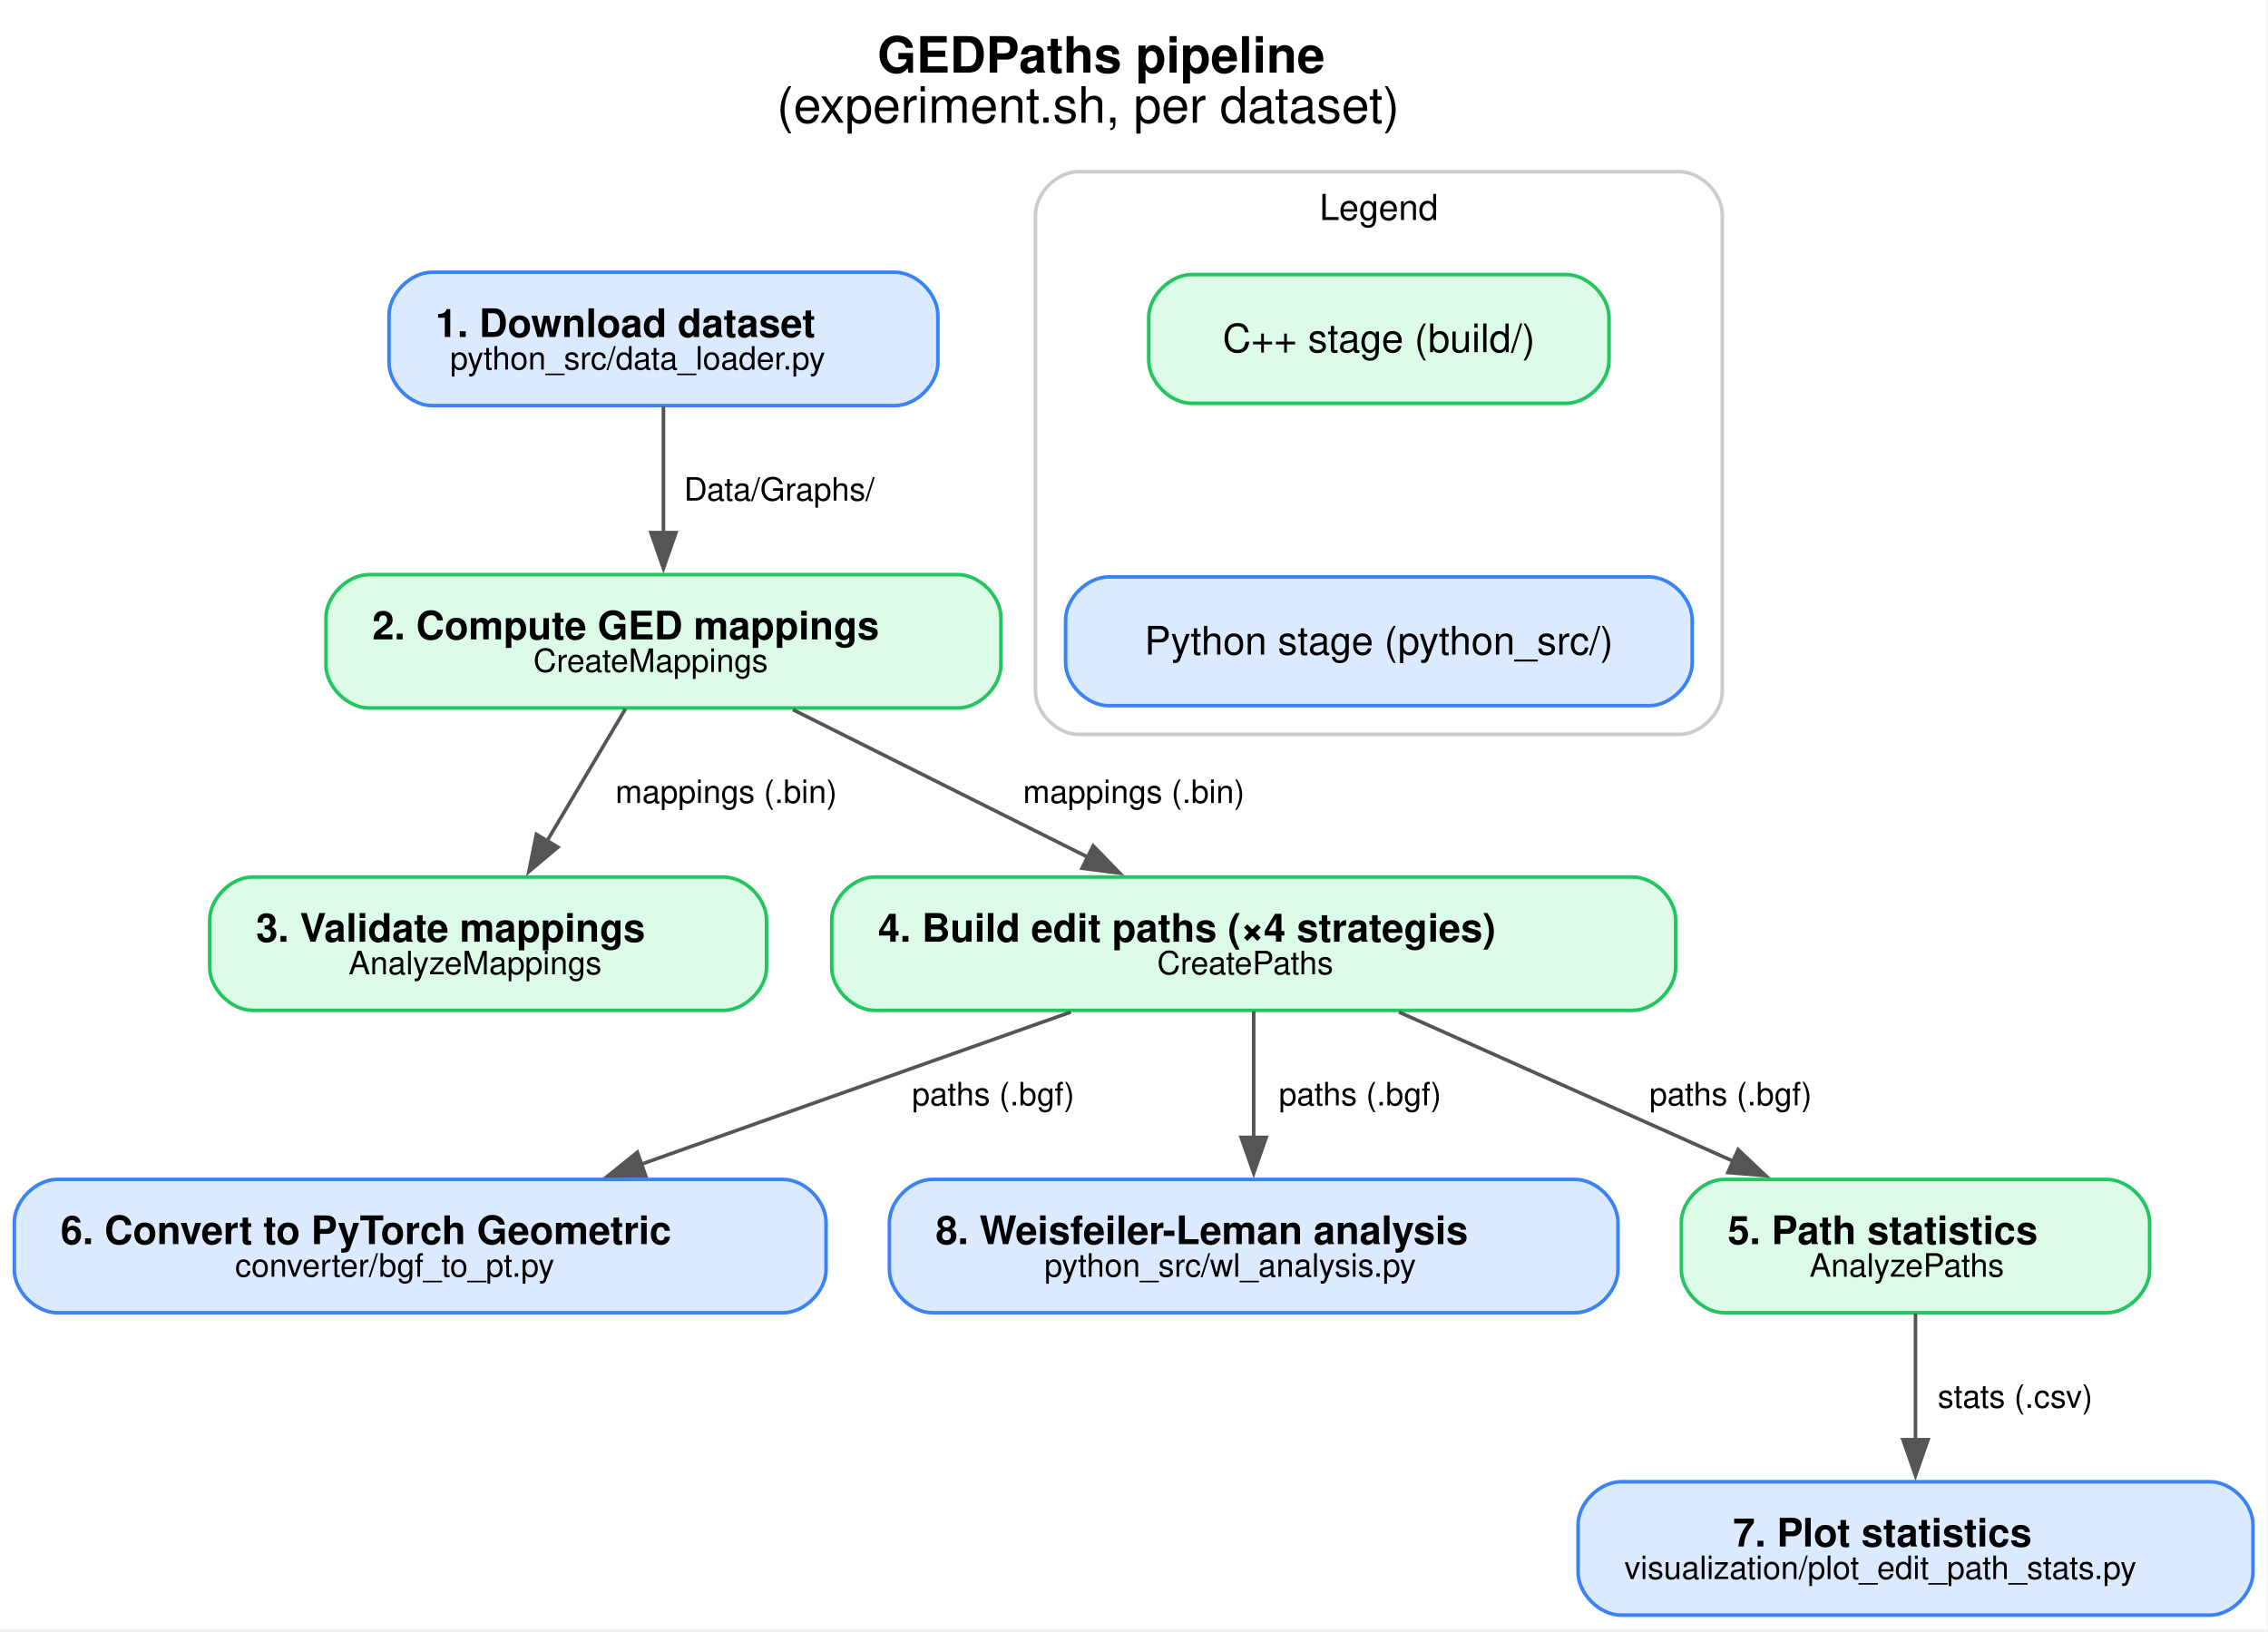
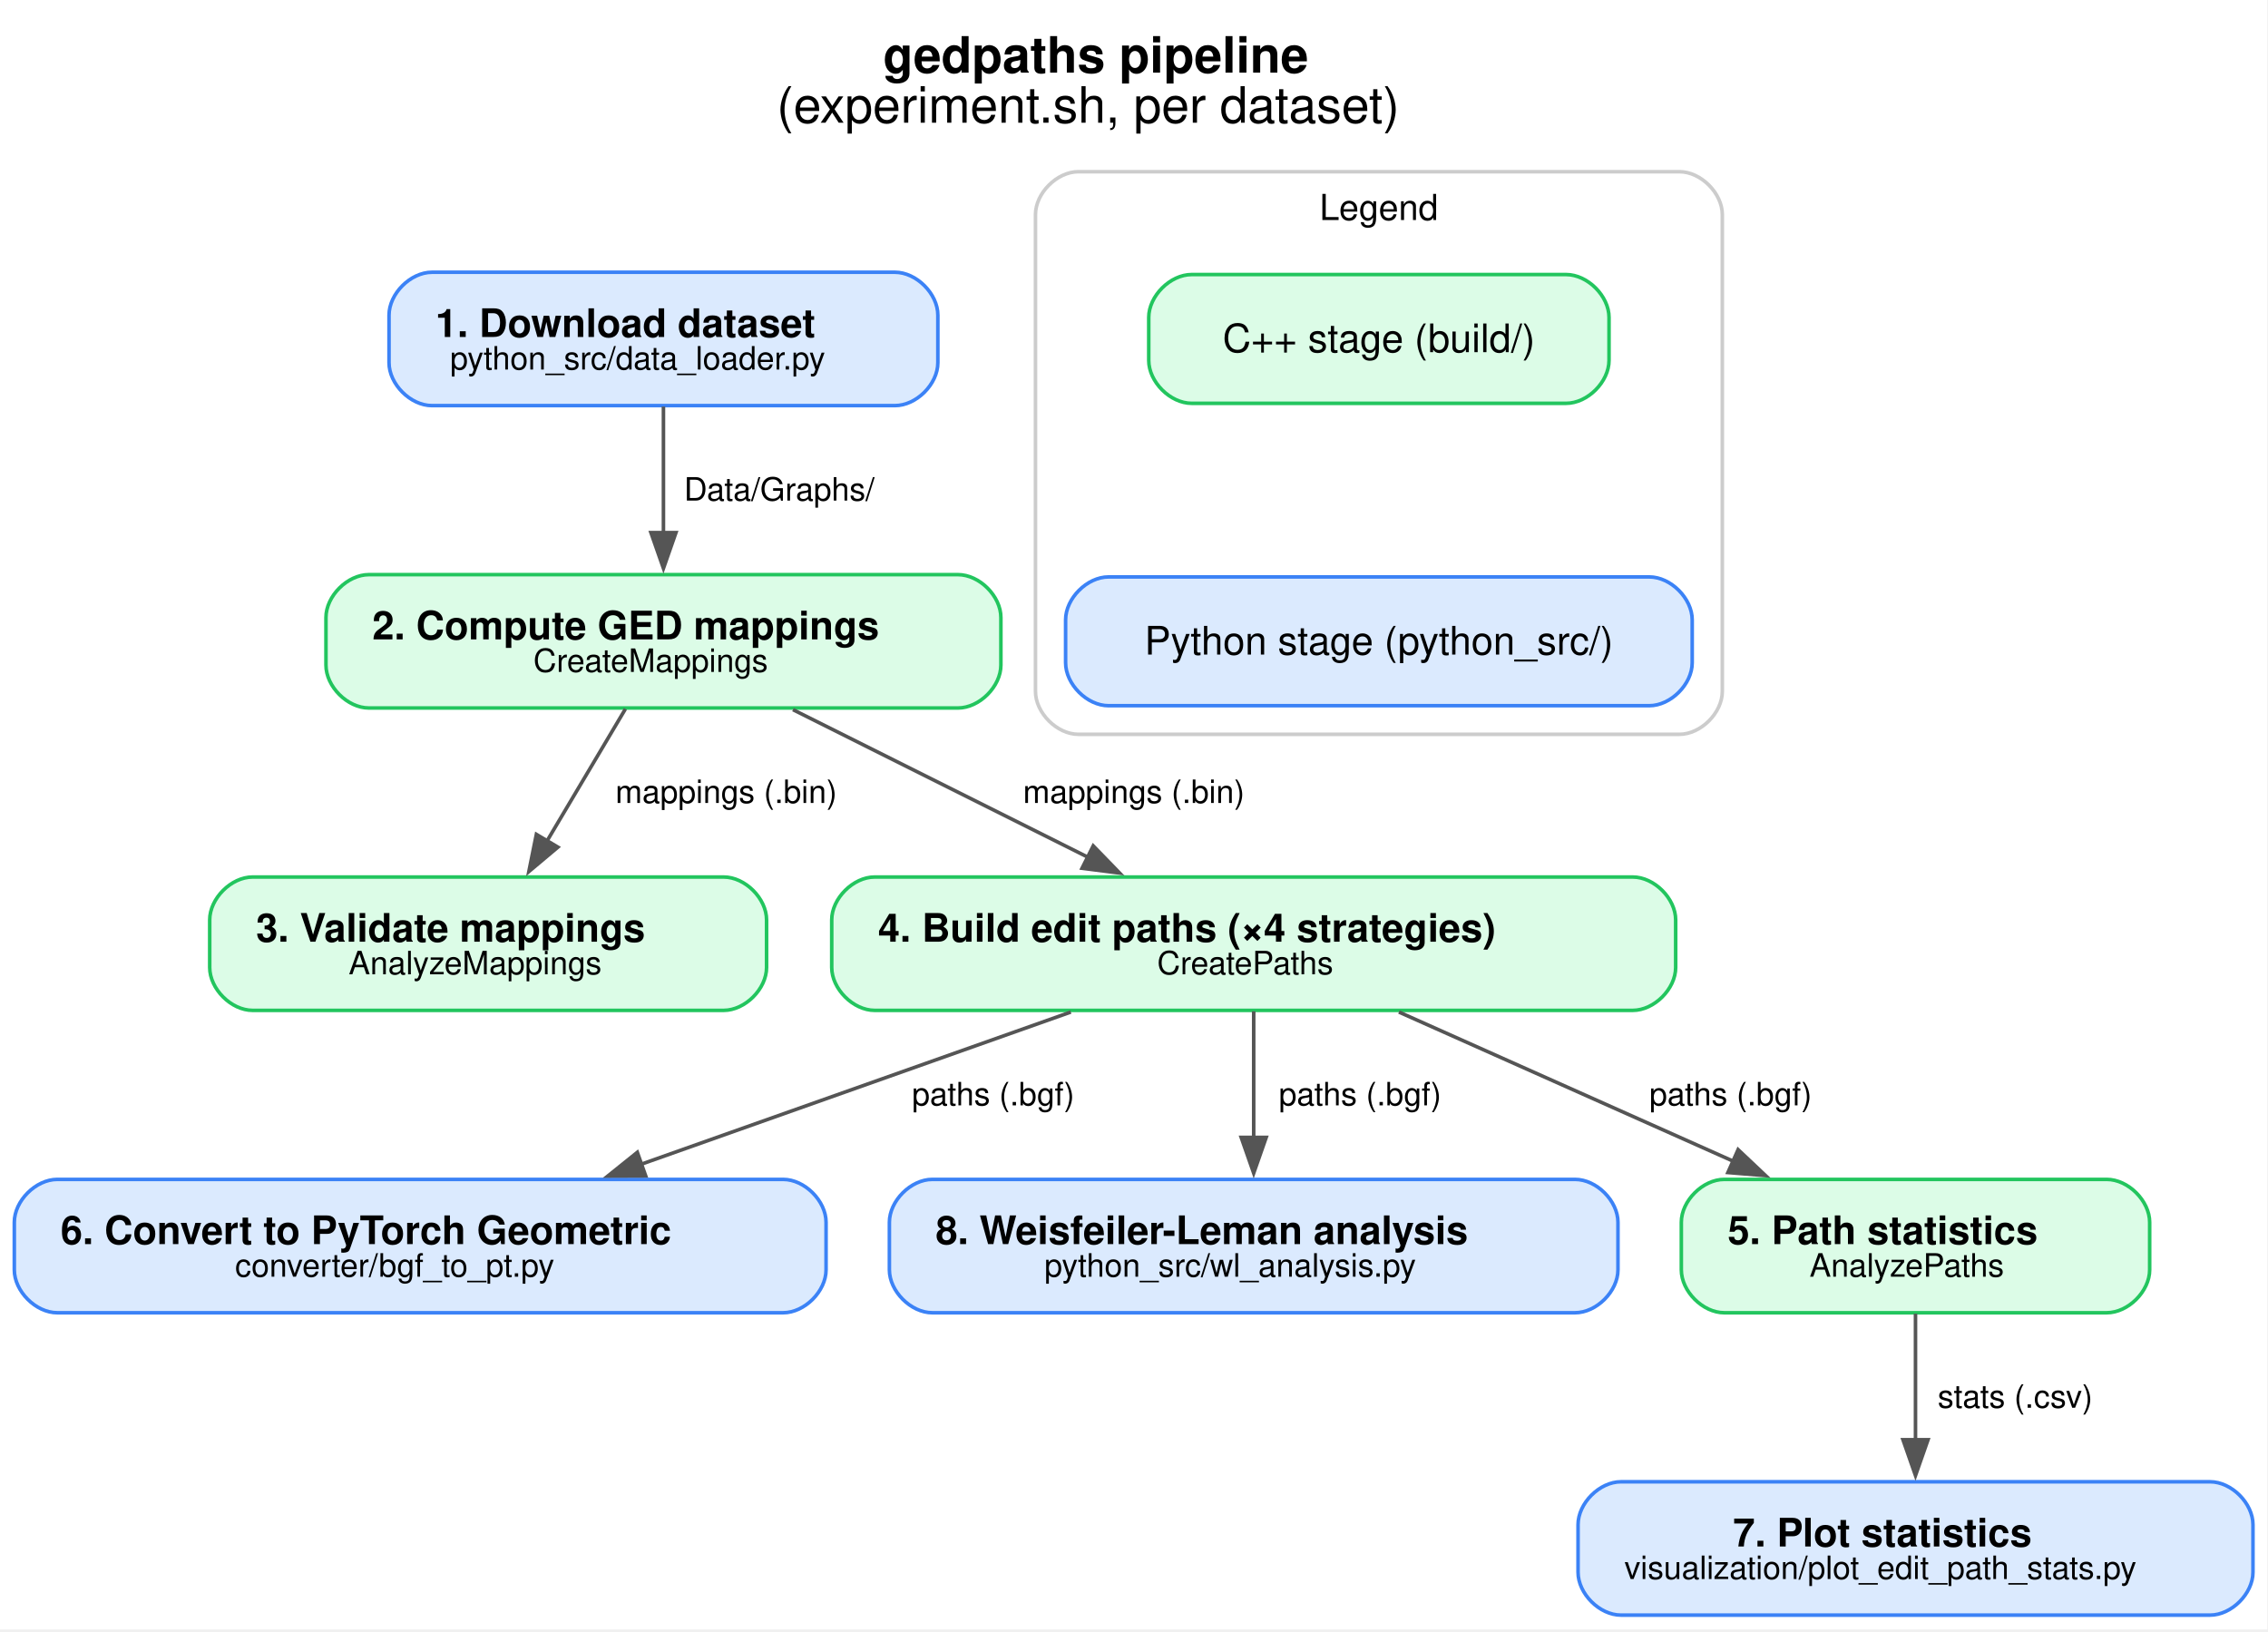
<svg xmlns="http://www.w3.org/2000/svg" width="634pt" height="456pt" viewBox="0.00 0.00 634.00 456.00">
  <g id="graph0" class="graph" transform="scale(1 1) rotate(0) translate(4 451.51)">
    <polygon fill="white" stroke="none" points="-4,4 -4,-451.51 629.79,-451.51 629.79,4 -4,4" />
-     <text xml:space="preserve" text-anchor="start" x="241.27" y="-431.21" font-family="Helvetica,sans-Serif" font-weight="bold" font-size="14.00">GEDPaths pipeline</text>
+     <text xml:space="preserve" text-anchor="start" x="242.77" y="-431.21" font-family="Helvetica,sans-Serif" font-weight="bold" font-size="14.00">gedpaths pipeline</text>
    <text xml:space="preserve" text-anchor="start" x="213.15" y="-417.21" font-family="Helvetica,sans-Serif" font-size="14.00">(experiment.sh, per dataset)</text>
    <g id="clust1" class="cluster">
      <path fill="white" stroke="#cccccc" d="M297.46,-246.23C297.46,-246.23 465.46,-246.23 465.46,-246.23 471.46,-246.23 477.46,-252.23 477.46,-258.23 477.46,-258.23 477.46,-391.51 477.46,-391.51 477.46,-397.51 471.46,-403.51 465.46,-403.51 465.46,-403.51 297.46,-403.51 297.46,-403.51 291.46,-403.51 285.46,-397.51 285.46,-391.51 285.46,-391.51 285.46,-258.23 285.46,-258.23 285.46,-252.23 291.46,-246.23 297.46,-246.23" />
      <text xml:space="preserve" text-anchor="middle" x="381.46" y="-390.01" font-family="Helvetica,sans-Serif" font-size="10.00">Legend</text>
    </g>
    <g id="node1" class="node">
      <path fill="#dbeafe" stroke="#3b82f6" d="M246.17,-375.4C246.17,-375.4 116.75,-375.4 116.75,-375.4 110.75,-375.4 104.75,-369.4 104.75,-363.4 104.75,-363.4 104.75,-350.12 104.75,-350.12 104.75,-344.12 110.75,-338.12 116.75,-338.12 116.75,-338.12 246.17,-338.12 246.17,-338.12 252.17,-338.12 258.17,-344.12 258.17,-350.12 258.17,-350.12 258.17,-363.4 258.17,-363.4 258.17,-369.4 252.17,-375.4 246.17,-375.4" />
      <text xml:space="preserve" text-anchor="start" x="117.71" y="-357.31" font-family="Helvetica,sans-Serif" font-weight="bold" font-size="11.00">1. Download dataset</text>
      <text xml:space="preserve" text-anchor="start" x="121.83" y="-348.21" font-family="Helvetica,sans-Serif" font-size="9.00">python_src/data_loader.py</text>
    </g>
    <g id="node5" class="node">
      <path fill="#dcfce7" stroke="#22c55e" d="M263.79,-290.87C263.79,-290.87 99.12,-290.87 99.12,-290.87 93.12,-290.87 87.12,-284.87 87.12,-278.87 87.12,-278.87 87.12,-265.59 87.12,-265.59 87.12,-259.59 93.12,-253.59 99.12,-253.59 99.12,-253.59 263.79,-253.59 263.79,-253.59 269.79,-253.59 275.79,-259.59 275.79,-265.59 275.79,-265.59 275.79,-278.87 275.79,-278.87 275.79,-284.87 269.79,-290.87 263.79,-290.87" />
      <text xml:space="preserve" text-anchor="start" x="100.08" y="-272.78" font-family="Helvetica,sans-Serif" font-weight="bold" font-size="11.00">2. Compute GED mappings</text>
      <text xml:space="preserve" text-anchor="start" x="145.08" y="-263.68" font-family="Helvetica,sans-Serif" font-size="9.00">CreateMappings</text>
    </g>
    <g id="edge1" class="edge">
      <path fill="none" stroke="#555555" d="M181.46,-337.85C181.46,-327.47 181.46,-314.15 181.46,-302.3" />
      <polygon fill="#555555" stroke="#555555" points="184.96,-302.62 181.46,-292.62 177.96,-302.62 184.96,-302.62" />
      <text xml:space="preserve" text-anchor="middle" x="212.58" y="-311.57" font-family="Helvetica,sans-Serif" font-size="9.00"> Data/Graphs/</text>
    </g>
    <g id="node2" class="node">
      <path fill="#dbeafe" stroke="#3b82f6" d="M214.92,-121.81C214.92,-121.81 12,-121.81 12,-121.81 6,-121.81 0,-115.81 0,-109.81 0,-109.81 0,-96.53 0,-96.53 0,-90.53 6,-84.53 12,-84.53 12,-84.53 214.92,-84.53 214.92,-84.53 220.92,-84.53 226.92,-90.53 226.92,-96.53 226.92,-96.53 226.92,-109.81 226.92,-109.81 226.92,-115.81 220.92,-121.81 214.92,-121.81" />
      <text xml:space="preserve" text-anchor="start" x="12.96" y="-103.72" font-family="Helvetica,sans-Serif" font-weight="bold" font-size="11.00">6. Convert to PyTorch Geometric</text>
      <text xml:space="preserve" text-anchor="start" x="61.71" y="-94.62" font-family="Helvetica,sans-Serif" font-size="9.00">converter/bgf_to_pt.py</text>
    </g>
    <g id="node3" class="node">
      <path fill="#dbeafe" stroke="#3b82f6" d="M613.8,-37.28C613.8,-37.28 449.13,-37.28 449.13,-37.28 443.13,-37.28 437.13,-31.28 437.13,-25.28 437.13,-25.28 437.13,-12 437.13,-12 437.13,-6 443.13,0 449.13,0 449.13,0 613.8,0 613.8,0 619.8,0 625.8,-6 625.8,-12 625.8,-12 625.8,-25.28 625.8,-25.28 625.8,-31.28 619.8,-37.28 613.8,-37.28" />
      <text xml:space="preserve" text-anchor="start" x="480.46" y="-19.19" font-family="Helvetica,sans-Serif" font-weight="bold" font-size="11.00">7. Plot statistics</text>
      <text xml:space="preserve" text-anchor="start" x="450.09" y="-10.09" font-family="Helvetica,sans-Serif" font-size="9.00">visualization/plot_edit_path_stats.py</text>
    </g>
    <g id="node4" class="node">
      <path fill="#dbeafe" stroke="#3b82f6" d="M436.29,-121.81C436.29,-121.81 256.62,-121.81 256.62,-121.81 250.62,-121.81 244.62,-115.81 244.62,-109.81 244.62,-109.81 244.62,-96.53 244.62,-96.53 244.62,-90.53 250.62,-84.53 256.62,-84.53 256.62,-84.53 436.29,-84.53 436.29,-84.53 442.29,-84.53 448.29,-90.53 448.29,-96.53 448.29,-96.53 448.29,-109.81 448.29,-109.81 448.29,-115.81 442.29,-121.81 436.29,-121.81" />
      <text xml:space="preserve" text-anchor="start" x="257.58" y="-103.72" font-family="Helvetica,sans-Serif" font-weight="bold" font-size="11.00">8. Weisfeiler-Leman analysis</text>
      <text xml:space="preserve" text-anchor="start" x="287.96" y="-94.62" font-family="Helvetica,sans-Serif" font-size="9.00">python_src/wl_analysis.py</text>
    </g>
    <g id="node6" class="node">
      <path fill="#dcfce7" stroke="#22c55e" d="M198.29,-206.34C198.29,-206.34 66.62,-206.34 66.62,-206.34 60.62,-206.34 54.62,-200.34 54.62,-194.34 54.62,-194.34 54.62,-181.06 54.62,-181.06 54.62,-175.06 60.62,-169.06 66.62,-169.06 66.62,-169.06 198.29,-169.06 198.29,-169.06 204.29,-169.06 210.29,-175.06 210.29,-181.06 210.29,-181.06 210.29,-194.34 210.29,-194.34 210.29,-200.34 204.29,-206.34 198.29,-206.34" />
      <text xml:space="preserve" text-anchor="start" x="67.58" y="-188.25" font-family="Helvetica,sans-Serif" font-weight="bold" font-size="11.00">3. Validate mappings</text>
      <text xml:space="preserve" text-anchor="start" x="93.46" y="-179.15" font-family="Helvetica,sans-Serif" font-size="9.00">AnalyzeMappings</text>
    </g>
    <g id="edge2" class="edge">
      <path fill="none" stroke="#555555" d="M170.83,-253.32C164.41,-242.51 156.09,-228.5 148.84,-216.29" />
      <polygon fill="#555555" stroke="#555555" points="151.96,-214.69 143.84,-207.87 145.94,-218.26 151.96,-214.69" />
      <text xml:space="preserve" text-anchor="middle" x="197.77" y="-227.04" font-family="Helvetica,sans-Serif" font-size="9.00"> mappings (.bin)</text>
    </g>
    <g id="node7" class="node">
      <path fill="#dcfce7" stroke="#22c55e" d="M452.42,-206.34C452.42,-206.34 240.5,-206.34 240.5,-206.34 234.5,-206.34 228.5,-200.34 228.5,-194.34 228.5,-194.34 228.5,-181.06 228.5,-181.06 228.5,-175.06 234.5,-169.06 240.5,-169.06 240.5,-169.06 452.42,-169.06 452.42,-169.06 458.42,-169.06 464.42,-175.06 464.42,-181.06 464.42,-181.06 464.42,-194.34 464.42,-194.34 464.42,-200.34 458.42,-206.34 452.42,-206.34" />
      <text xml:space="preserve" text-anchor="start" x="241.46" y="-188.25" font-family="Helvetica,sans-Serif" font-weight="bold" font-size="11.00">4. Build edit paths (×4 strategies)</text>
      <text xml:space="preserve" text-anchor="start" x="319.46" y="-179.15" font-family="Helvetica,sans-Serif" font-size="9.00">CreatePaths</text>
    </g>
    <g id="edge3" class="edge">
      <path fill="none" stroke="#555555" d="M217.67,-253.12C241.96,-240.97 274.16,-224.86 300.28,-211.8" />
      <polygon fill="#555555" stroke="#555555" points="301.6,-215.05 308.98,-207.45 298.47,-208.79 301.6,-215.05" />
      <text xml:space="preserve" text-anchor="middle" x="311.71" y="-227.04" font-family="Helvetica,sans-Serif" font-size="9.00"> mappings (.bin)</text>
    </g>
    <g id="edge5" class="edge">
      <path fill="none" stroke="#555555" d="M295.33,-168.59C259.97,-156.06 212.73,-139.33 175.26,-126.06" />
      <polygon fill="#555555" stroke="#555555" points="176.5,-122.78 165.9,-122.74 174.16,-129.38 176.5,-122.78" />
      <text xml:space="preserve" text-anchor="middle" x="272.41" y="-142.51" font-family="Helvetica,sans-Serif" font-size="9.00"> paths (.bgf)</text>
    </g>
    <g id="edge6" class="edge">
      <path fill="none" stroke="#555555" d="M346.46,-168.79C346.46,-158.41 346.46,-145.09 346.46,-133.24" />
      <polygon fill="#555555" stroke="#555555" points="349.96,-133.56 346.46,-123.56 342.96,-133.56 349.96,-133.56" />
      <text xml:space="preserve" text-anchor="middle" x="374.96" y="-142.51" font-family="Helvetica,sans-Serif" font-size="9.00"> paths (.bgf)</text>
    </g>
    <g id="node8" class="node">
      <path fill="#dcfce7" stroke="#22c55e" d="M584.92,-121.81C584.92,-121.81 478,-121.81 478,-121.81 472,-121.81 466,-115.81 466,-109.81 466,-109.81 466,-96.53 466,-96.53 466,-90.53 472,-84.53 478,-84.53 478,-84.53 584.92,-84.53 584.92,-84.53 590.92,-84.53 596.92,-90.53 596.92,-96.53 596.92,-96.53 596.92,-109.81 596.92,-109.81 596.92,-115.81 590.92,-121.81 584.92,-121.81" />
      <text xml:space="preserve" text-anchor="start" x="478.96" y="-103.72" font-family="Helvetica,sans-Serif" font-weight="bold" font-size="11.00">5. Path statistics</text>
      <text xml:space="preserve" text-anchor="start" x="501.84" y="-94.62" font-family="Helvetica,sans-Serif" font-size="9.00">AnalyzePaths</text>
    </g>
    <g id="edge4" class="edge">
      <path fill="none" stroke="#555555" d="M387.06,-168.59C414.53,-156.33 451.03,-140.05 480.46,-126.92" />
      <polygon fill="#555555" stroke="#555555" points="481.87,-130.13 489.57,-122.86 479.02,-123.73 481.87,-130.13" />
      <text xml:space="preserve" text-anchor="middle" x="478.54" y="-142.51" font-family="Helvetica,sans-Serif" font-size="9.00"> paths (.bgf)</text>
    </g>
    <g id="edge7" class="edge">
      <path fill="none" stroke="#555555" d="M531.46,-84.26C531.46,-73.88 531.46,-60.56 531.46,-48.71" />
      <polygon fill="#555555" stroke="#555555" points="534.96,-49.03 531.46,-39.03 527.96,-49.03 534.96,-49.03" />
      <text xml:space="preserve" text-anchor="middle" x="558.09" y="-57.98" font-family="Helvetica,sans-Serif" font-size="9.00"> stats (.csv)</text>
    </g>
    <g id="node9" class="node">
      <path fill="#dcfce7" stroke="#22c55e" d="M433.79,-374.76C433.79,-374.76 329.12,-374.76 329.12,-374.76 323.12,-374.76 317.12,-368.76 317.12,-362.76 317.12,-362.76 317.12,-350.76 317.12,-350.76 317.12,-344.76 323.12,-338.76 329.12,-338.76 329.12,-338.76 433.79,-338.76 433.79,-338.76 439.79,-338.76 445.79,-344.76 445.79,-350.76 445.79,-350.76 445.79,-362.76 445.79,-362.76 445.79,-368.76 439.79,-374.76 433.79,-374.76" />
      <text xml:space="preserve" text-anchor="middle" x="381.46" y="-353.06" font-family="Helvetica,sans-Serif" font-size="11.00">C++ stage (build/)</text>
    </g>
    <g id="node10" class="node">
      <path fill="#dbeafe" stroke="#3b82f6" d="M457.04,-290.23C457.04,-290.23 305.88,-290.23 305.88,-290.23 299.88,-290.23 293.88,-284.23 293.88,-278.23 293.88,-278.23 293.88,-266.23 293.88,-266.23 293.88,-260.23 299.88,-254.23 305.88,-254.23 305.88,-254.23 457.04,-254.23 457.04,-254.23 463.04,-254.23 469.04,-260.23 469.04,-266.23 469.04,-266.23 469.04,-278.23 469.04,-278.23 469.04,-284.23 463.04,-290.23 457.04,-290.23" />
      <text xml:space="preserve" text-anchor="middle" x="381.46" y="-268.53" font-family="Helvetica,sans-Serif" font-size="11.00">Python stage (python_src/)</text>
    </g>
  </g>
</svg>
